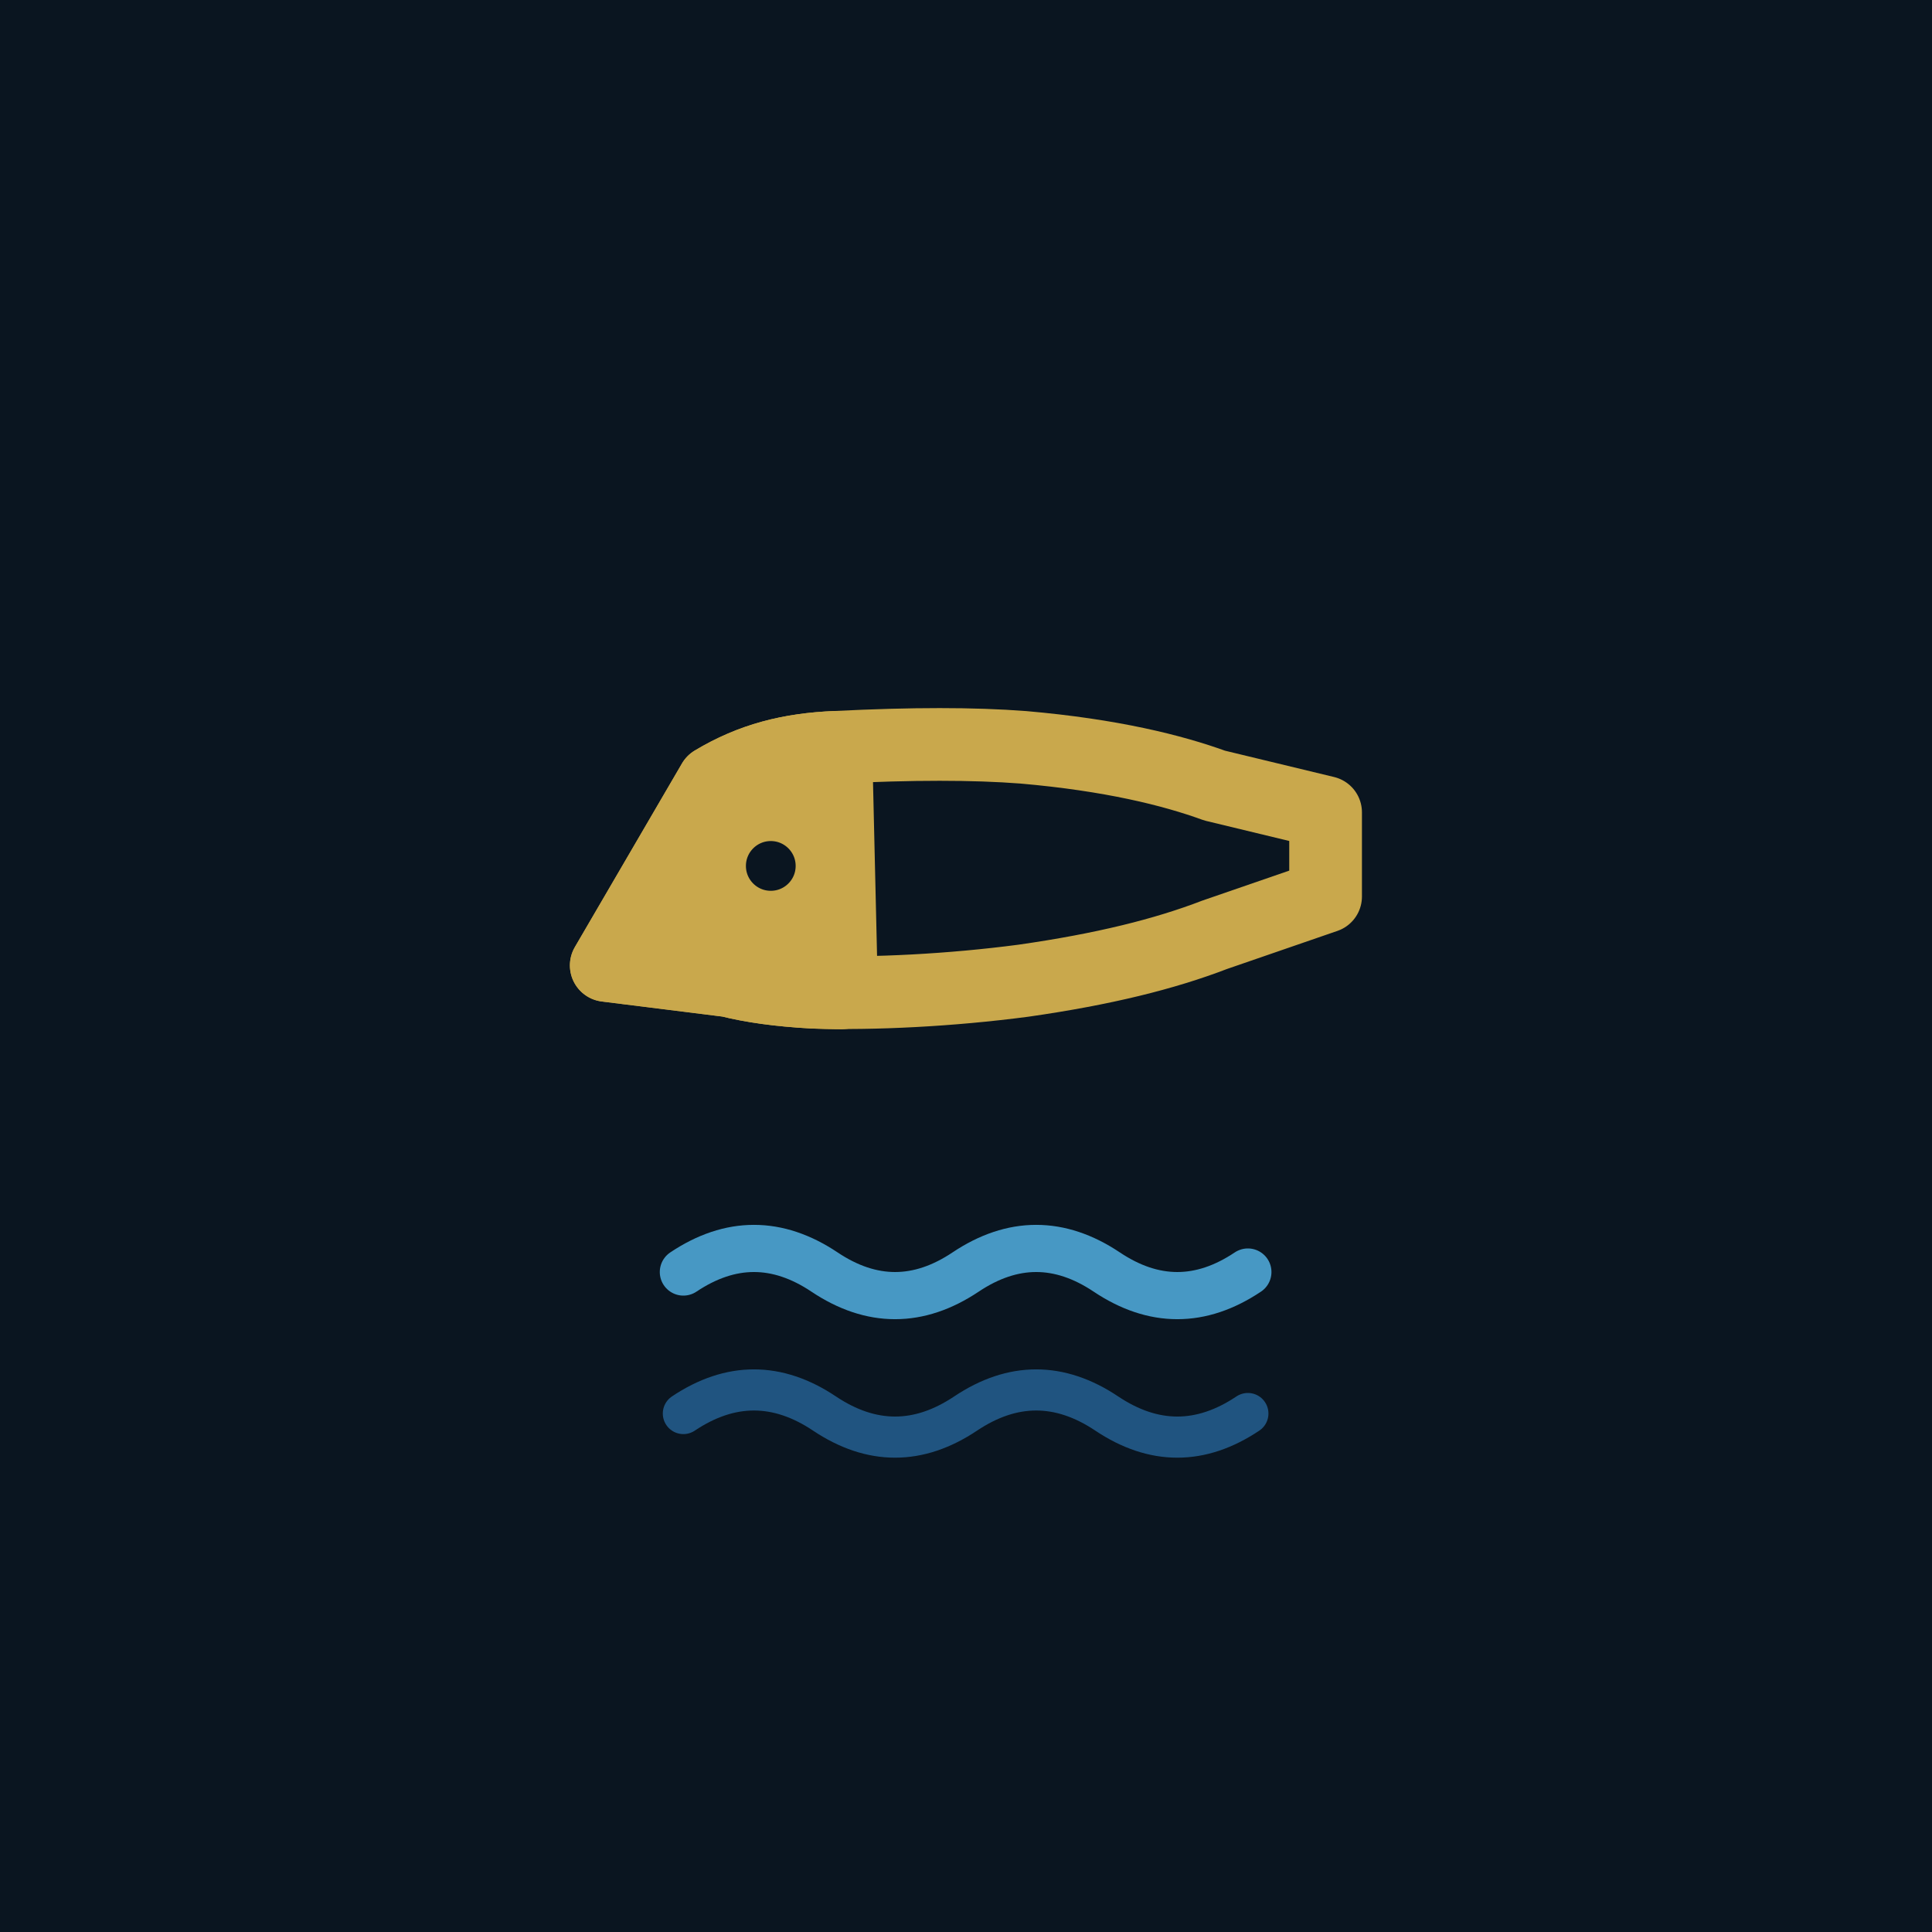
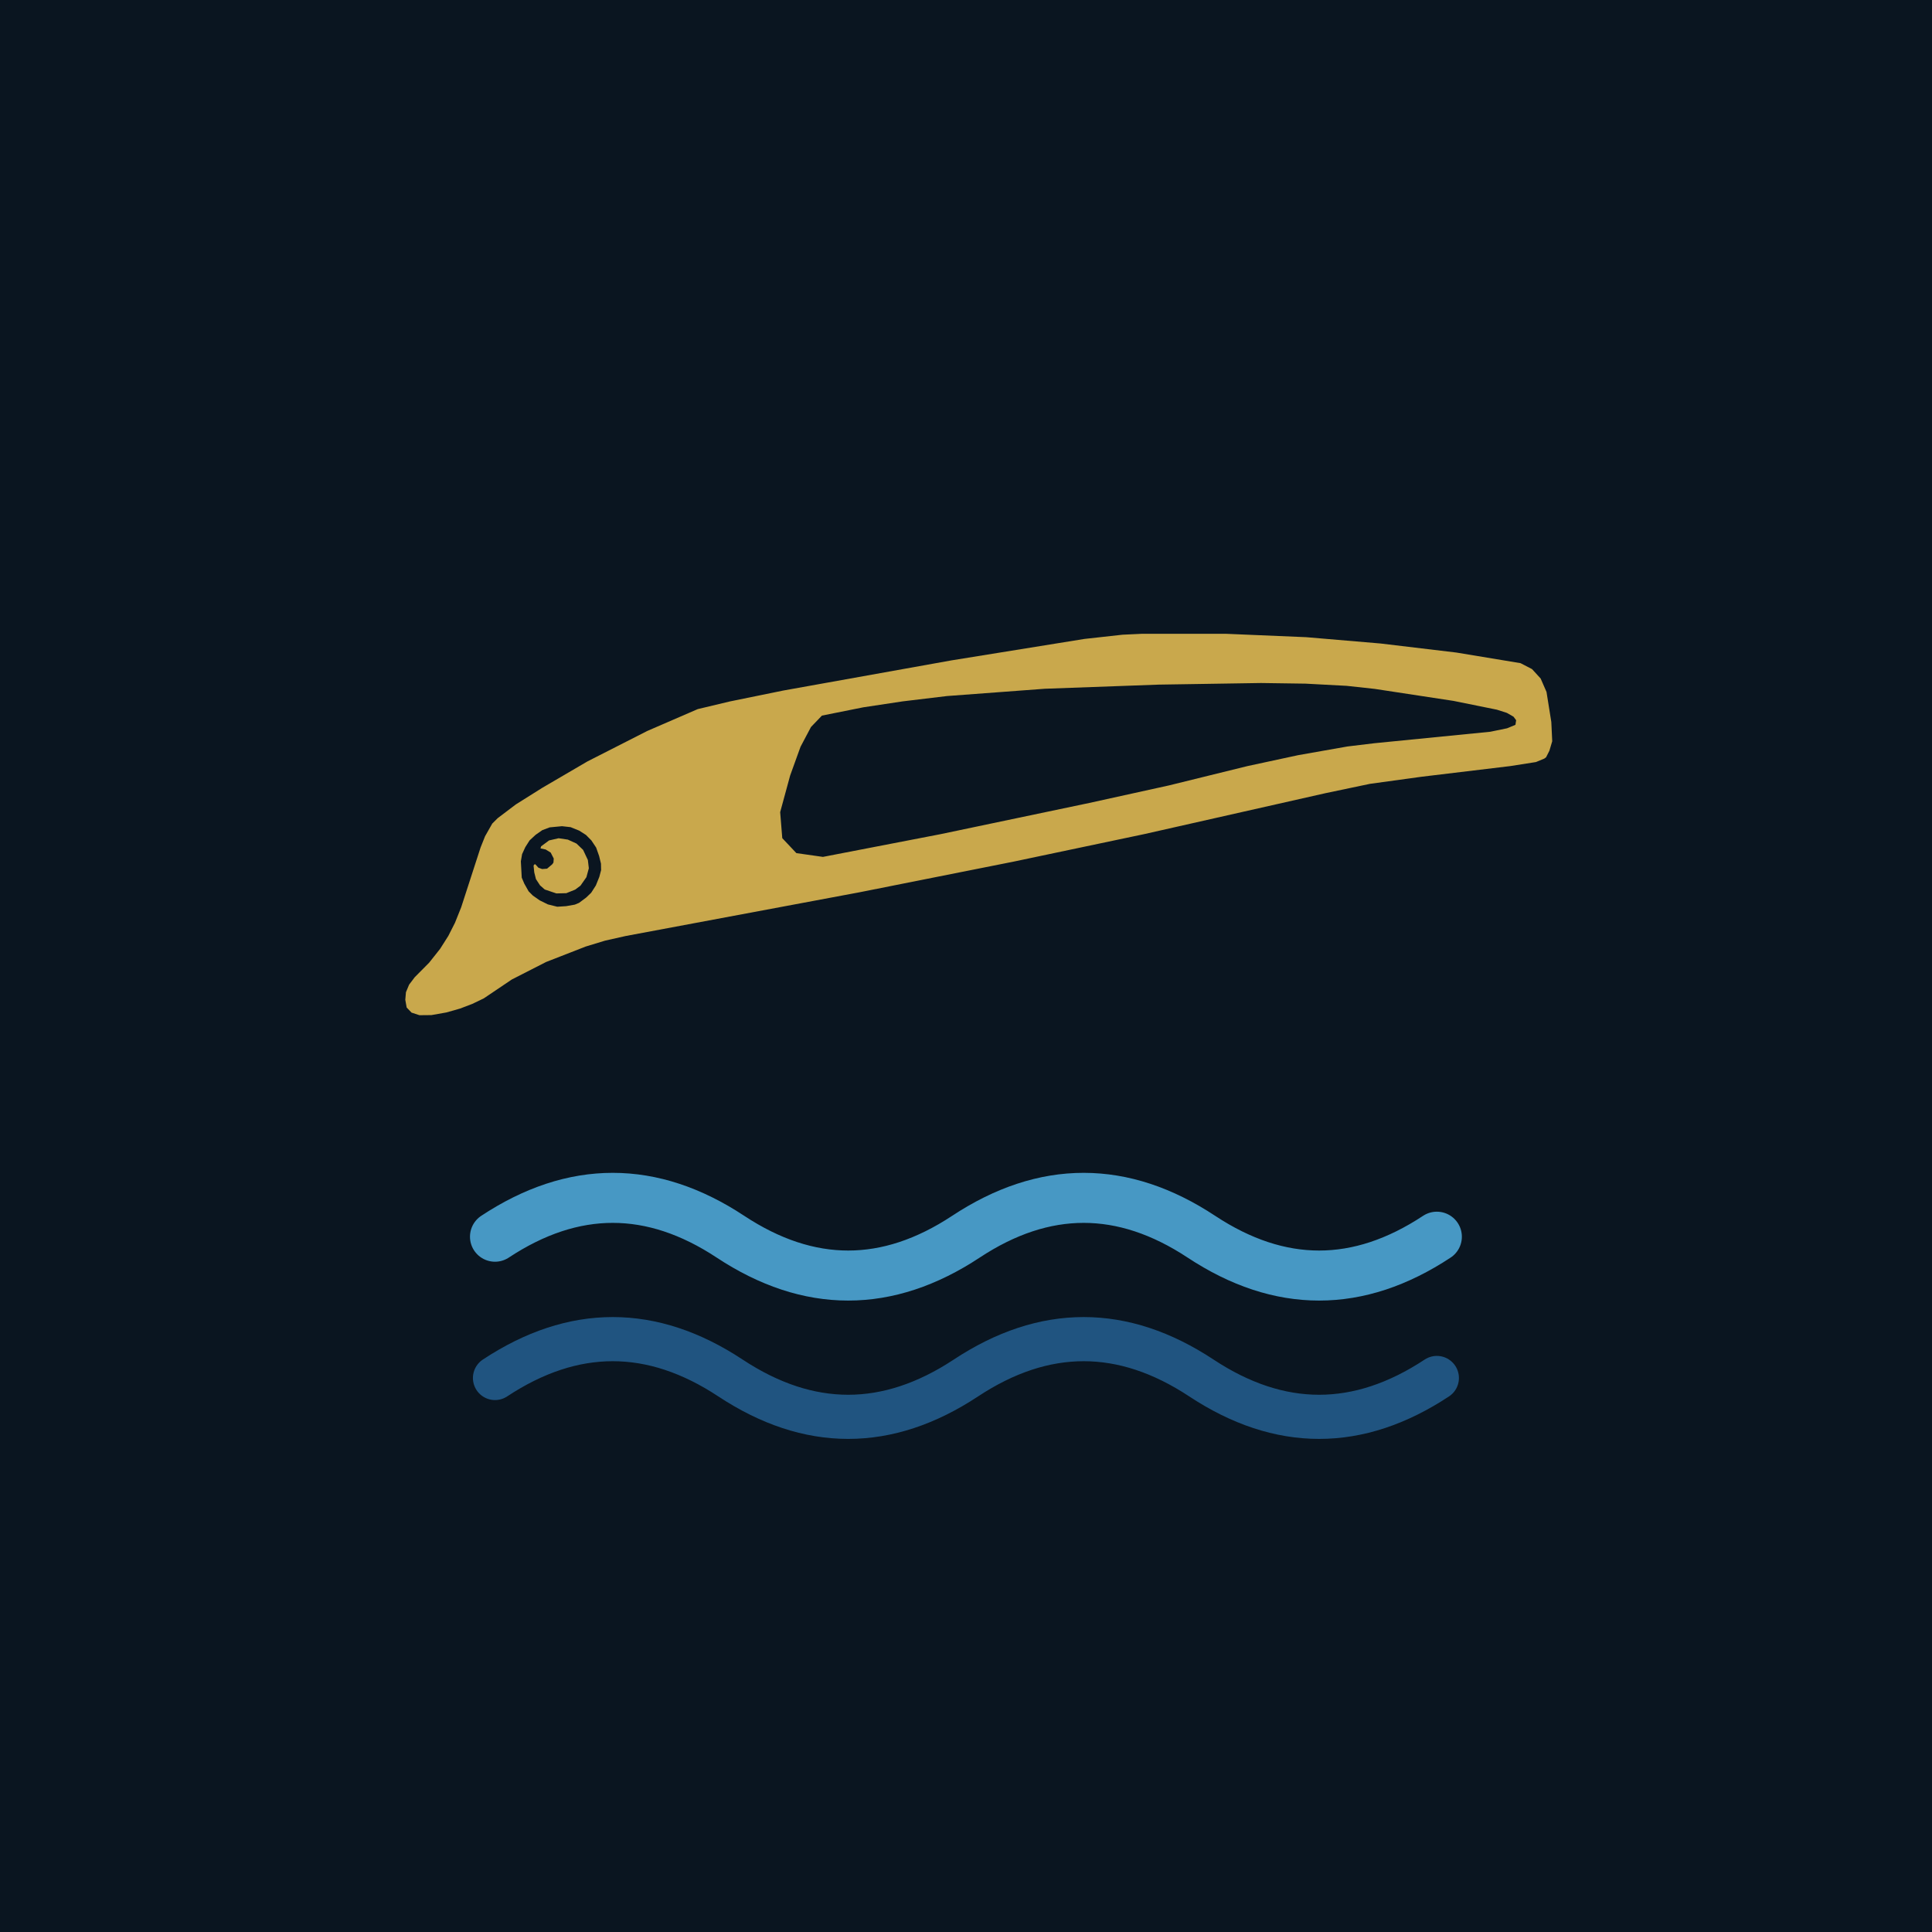
<svg xmlns="http://www.w3.org/2000/svg" viewBox="0 0 512 512" width="512" height="512">
  <rect width="512" height="512" fill="#0A1520" />
-   <g transform="translate(134.3,107.8) scale(10.140)" fill="none" stroke="#C9A84C" stroke-width="1.9" stroke-linecap="round" stroke-linejoin="round">
-     <path d="M2.6 14.6 L5.4 9.8C6.4 9.2 7.4 8.95 8.6 8.9C10.6 8.8 12.2 8.8 13.5 8.9C15.8 9.1 17.4 9.5 18.5 9.9L21.4 10.6 L21.4 12.8 L18.5 13.8C17.2 14.3 15.6 14.7 13.5 15C11.6 15.25 9.6 15.35 8 15.3C7.1 15.25 6.4 15.15 5.8 15Z" />
-     <path d="M2.6 14.6 L5.4 9.8C6.4 9.2 7.4 8.95 8.6 8.9L8.75 15.32C8.5 15.32 8.25 15.31 8 15.3C7.1 15.25 6.4 15.15 5.8 15Z M5.3 12a1.6 1.6 0 1 0 3.2 0 1.6 1.6 0 1 0-3.2 0" fill="#C9A84C" fill-rule="evenodd" />
+   <g transform="translate(56.3,56.3) scale(0.78)">
+     <g transform="translate(256,196) rotate(-10) translate(-200.0,-200.0) scale(16.667)">
+       <path d="M0.0 14.4L0.0 14.24L0.04 14.09L0.13 13.95L0.27 13.82L0.61 13.58L0.88 13.34L1.09 13.11L1.27 12.87L1.45 12.58L2.05 11.45L2.18 11.24L2.37 11.01L2.5 10.92L2.91 10.71L3.5 10.47L4.5 10.1L5.81 9.7L6.9 9.44L7.57 9.4L8.68 9.37L12.17 9.36L14.91 9.4L15.69 9.45L16.08 9.5L17.78 9.8L19.37 10.15L20.84 10.54L22.33 10.99L23.58 11.43L23.79 11.59L23.93 11.81L24.0 12.1L23.99 12.72L23.94 13.11L23.85 13.29L23.76 13.41L23.72 13.43L23.54 13.47L23.01 13.46L21.19 13.36L20.13 13.32L19.2 13.35L15.42 13.53L12.7 13.62L9.49 13.69L4.65 13.74L4.22 13.76L3.81 13.81L2.96 13.98L2.21 14.21L1.58 14.49L1.33 14.56L1.07 14.61L0.78 14.64L0.47 14.64L0.23 14.6L0.08 14.52ZM23.29 12.56L23.25 12.48L23.13 12.38L22.94 12.28L22.1 11.95L20.56 11.43L20.01 11.27L19.19 11.08L18.3 10.91L16.24 10.58L13.94 10.26L11.95 10.06L11.04 10.01L10.23 9.99L9.37 10.01L9.11 10.2L8.83 10.56L8.52 11.1L8.19 11.8L8.14 12.33L8.37 12.68L8.89 12.85L11.33 12.81L14.43 12.71L16.09 12.64L17.73 12.53L18.79 12.49L19.81 12.49L20.36 12.52L22.73 12.7L23.08 12.69L23.26 12.65ZM3.38 12.91L3.56 12.93L3.74 12.93L3.83 12.91L3.99 12.83L4.11 12.75L4.23 12.62L4.33 12.46L4.39 12.33L4.41 12.2L4.4 12.04L4.37 11.86L4.3 11.7L4.21 11.57L4.09 11.46L3.93 11.36L3.76 11.31L3.51 11.29L3.35 11.32L3.2 11.39L3.06 11.48L2.95 11.6L2.86 11.73L2.81 11.87L2.77 12.2L2.8 12.33L2.86 12.5L2.93 12.6L3.05 12.72L3.2 12.83ZM3.27 11.64L3.45 11.55L3.65 11.54L3.83 11.6L3.99 11.71L4.1 11.86L4.16 12.08L4.15 12.25L4.07 12.42L3.92 12.57L3.8 12.63L3.61 12.67L3.41 12.64L3.19 12.52L3.11 12.42L3.05 12.28L3.04 12.14L3.05 12.0L3.07 11.98L3.09 11.98L3.14 12.06L3.21 12.1L3.31 12.11L3.43 12.04L3.46 12.01L3.48 11.93L3.44 11.8L3.35 11.72L3.25 11.68Z" fill="#C9A84C" fill-rule="evenodd" />
+     </g>
+     <path d="M96.0 348.0q40.0 -26.4 80.0 0t80.0 0t80.0 0t80.0 0" fill="none" stroke="#4A9ECC" stroke-width="17.0" stroke-linecap="round" opacity="0.95" />
+     <path d="M96.0 396.0q40.0 -26.4 80.0 0t80.0 0t80.0 0t80.0 0" fill="none" stroke="#2A6FA8" stroke-width="15.0" stroke-linecap="round" opacity="0.7" />
  </g>
-   <path d="M181.1 337.1q18.7 -12.5 37.4 0t37.4 0 37.4 0 37.4 0" fill="none" stroke="#4A9ECC" stroke-width="12.5" stroke-linecap="round" opacity="0.95" />
-   <path d="M181.1 374.6q18.7 -12.5 37.4 0t37.4 0 37.4 0 37.4 0" fill="none" stroke="#2A6FA8" stroke-width="10.9" stroke-linecap="round" opacity="0.7" />
</svg>
